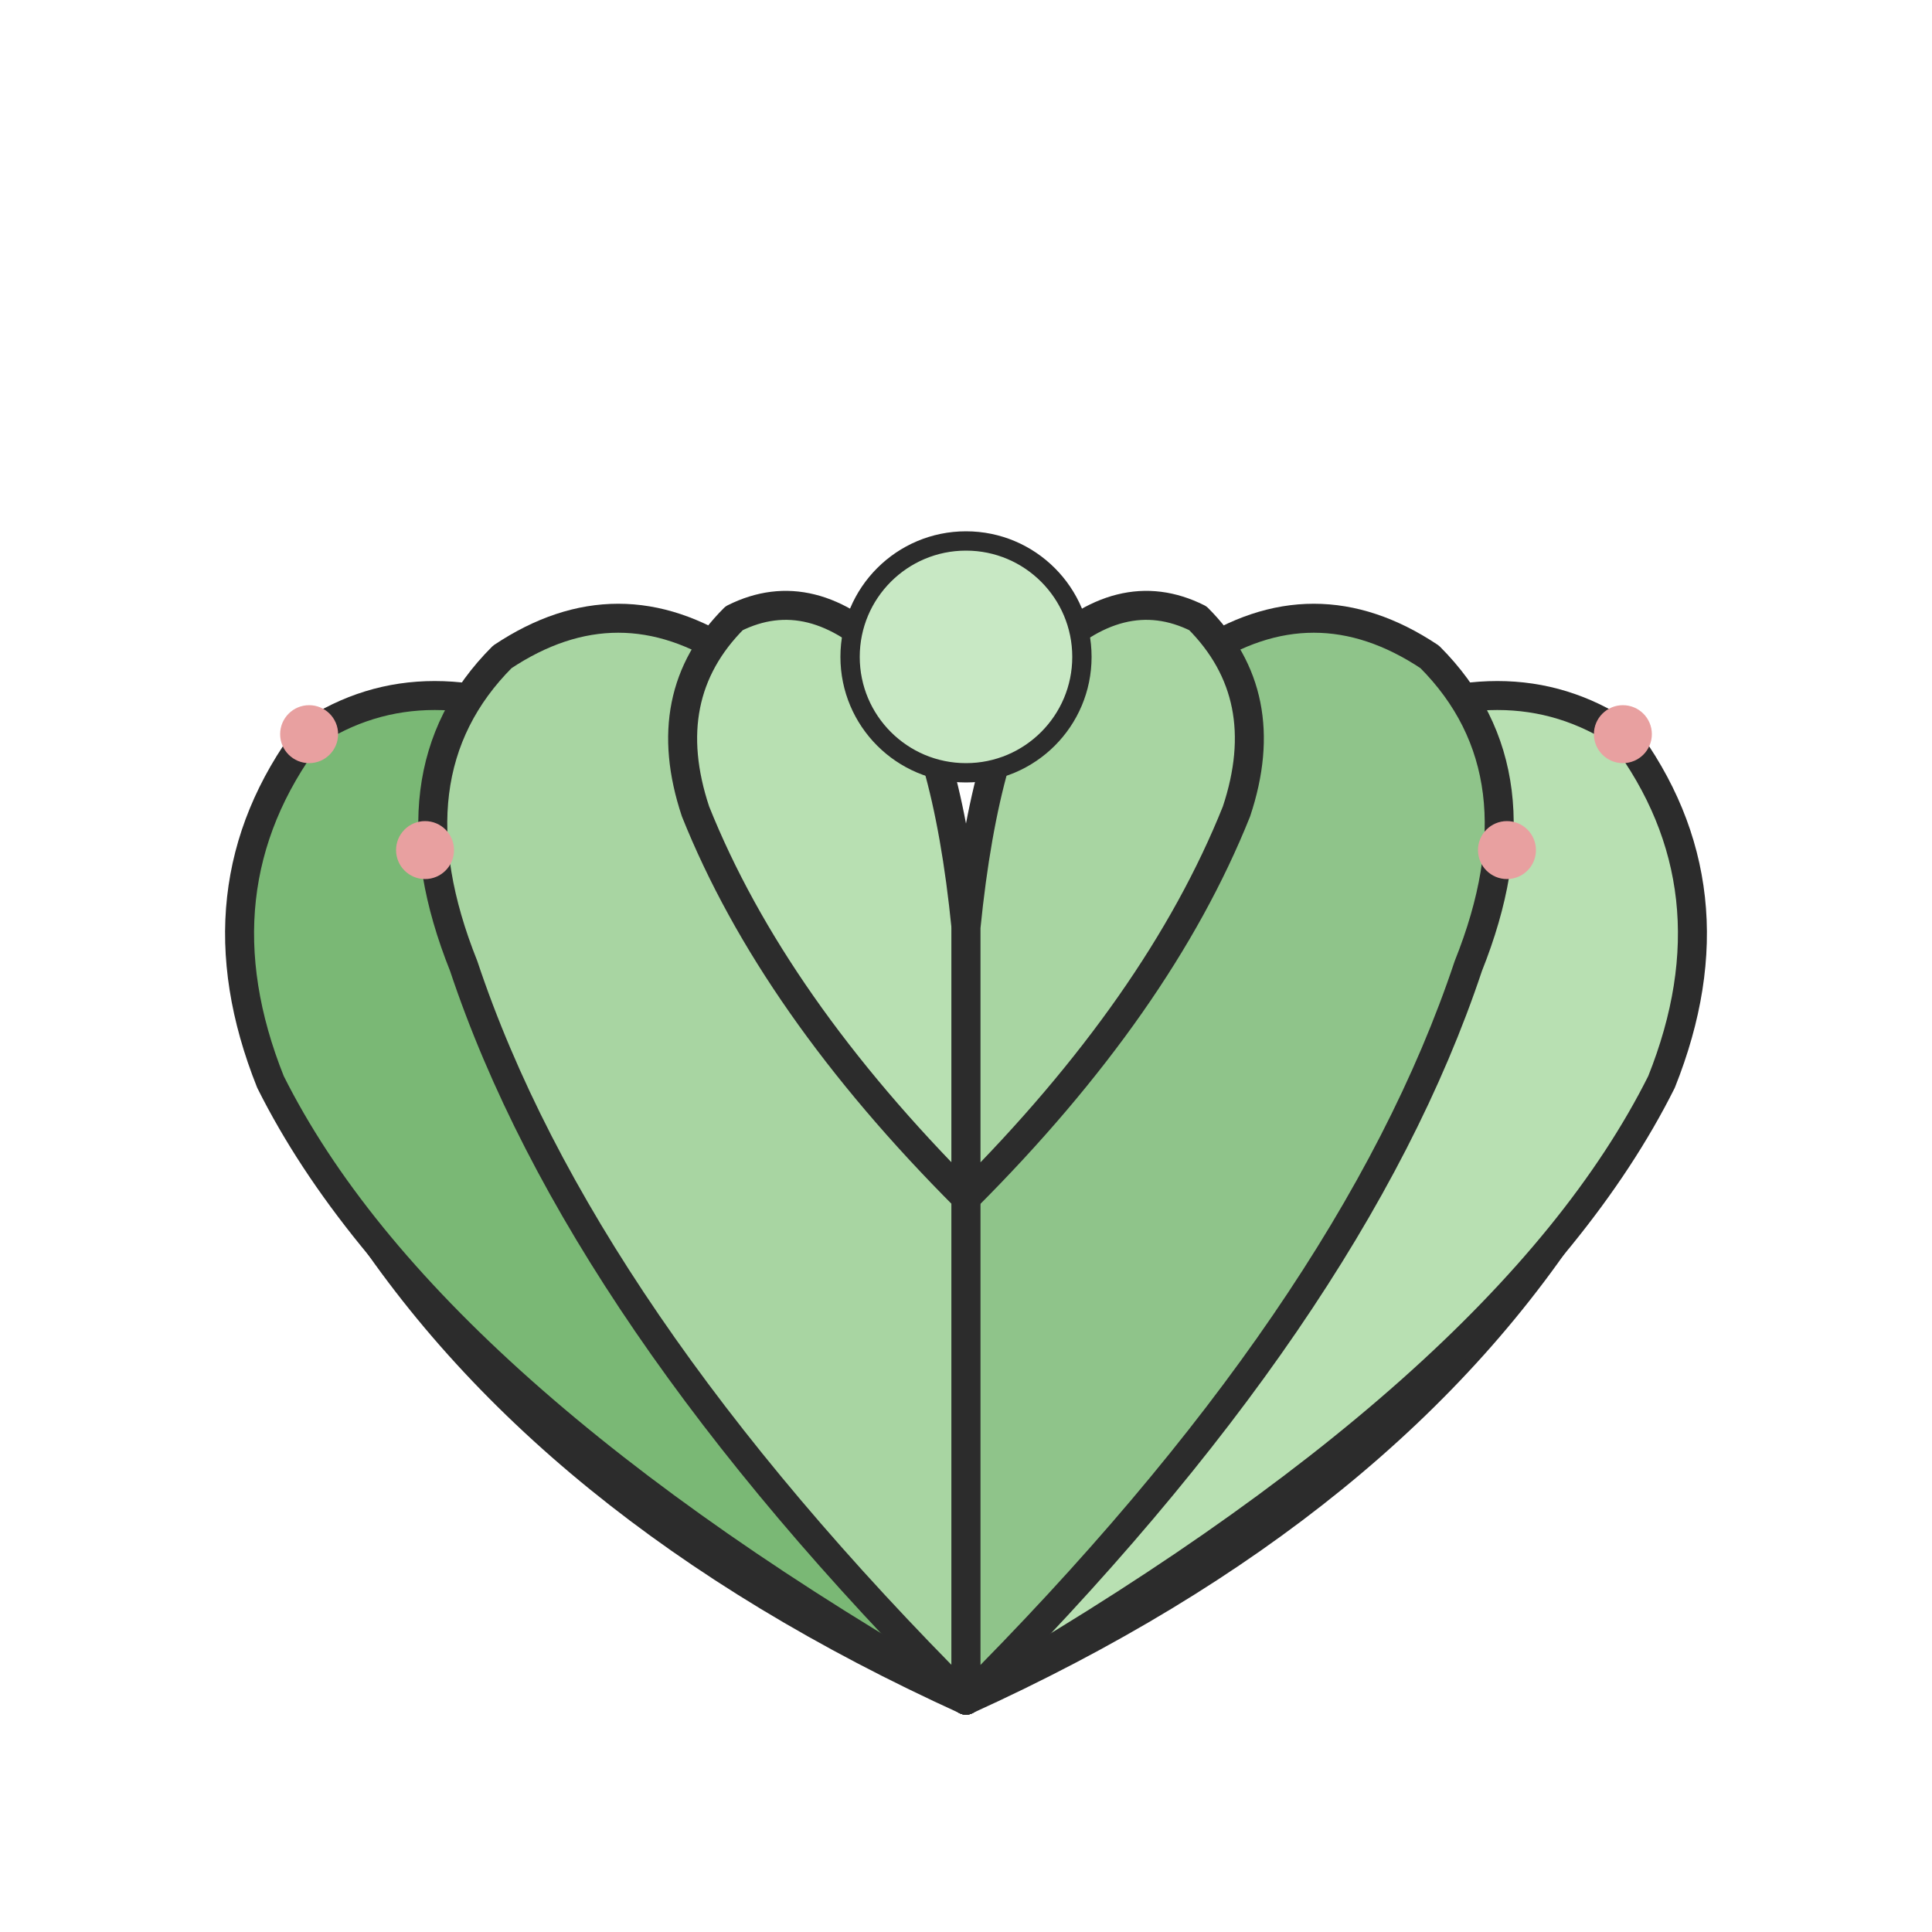
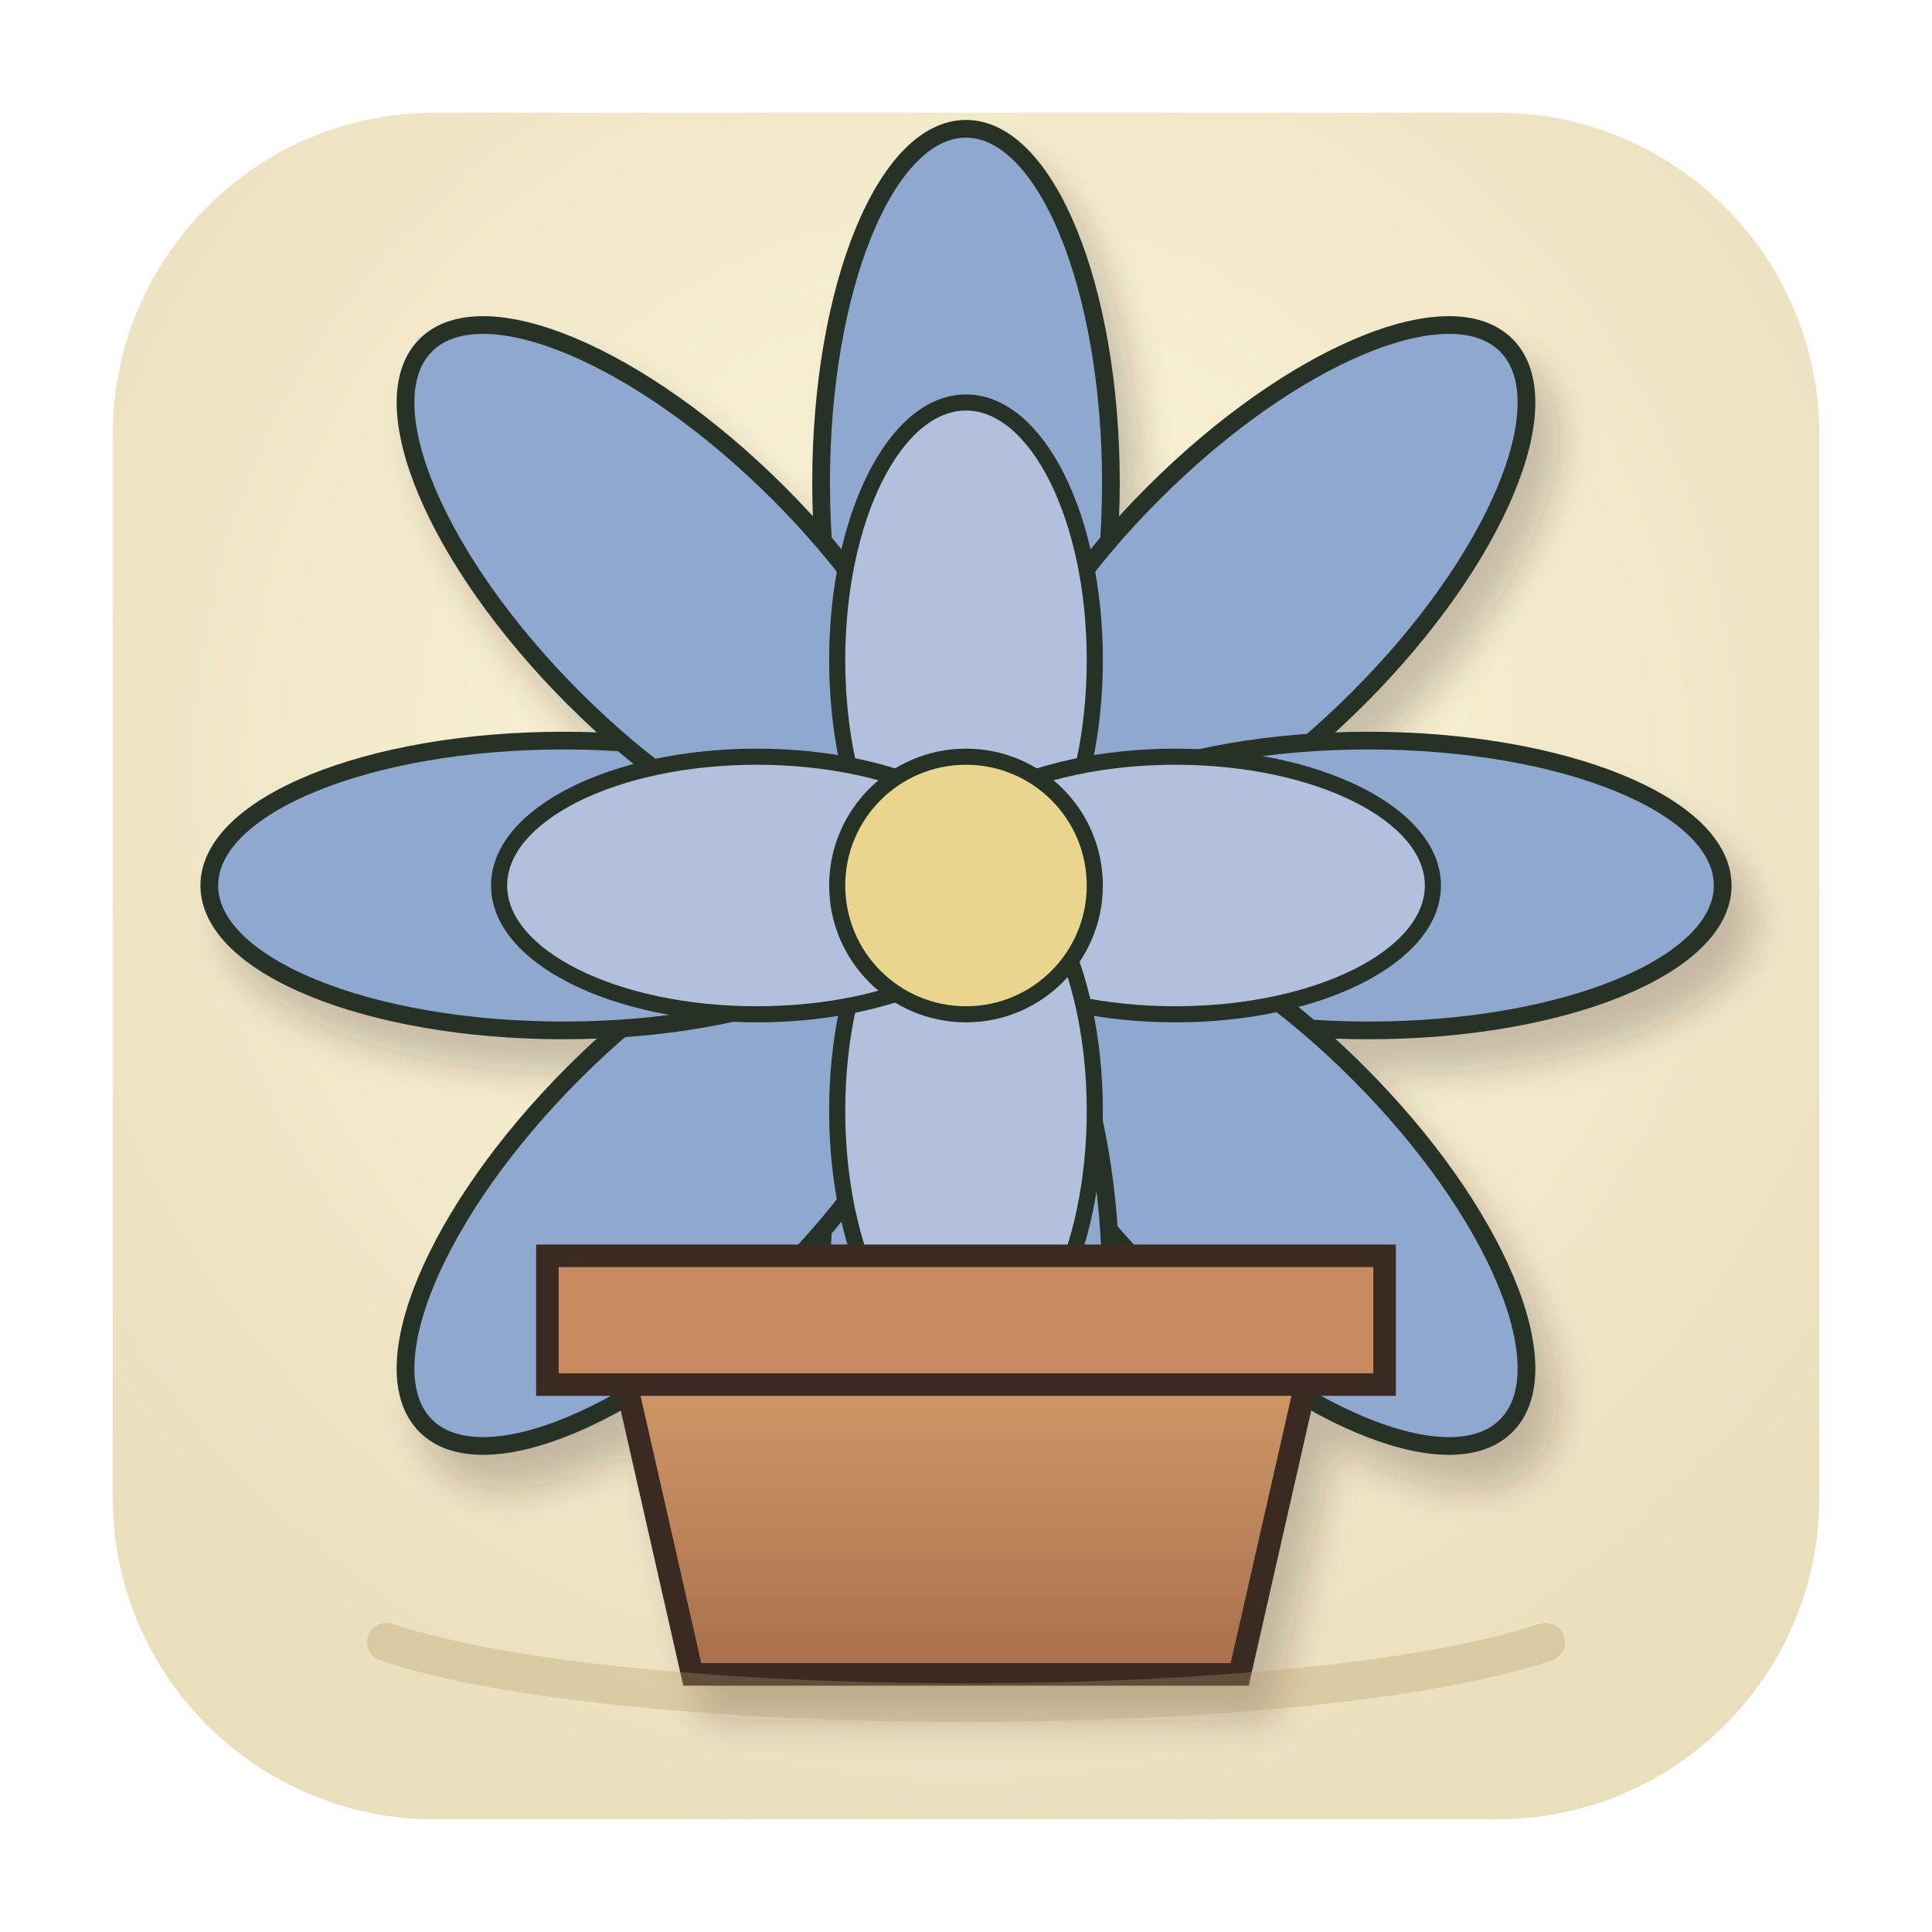
- <svg xmlns="http://www.w3.org/2000/svg" viewBox="0 0 100 100" width="100" height="100">
-   <g fill="none" stroke="#2c2c2c" stroke-width="1.5" stroke-linecap="round" stroke-linejoin="round">
-     <path d="M50,88 Q28,78 18,62 Q14,52 18,44 Q24,38 32,42 Q40,48 46,58 Q49,62 50,68Z" fill="#8fc48a" stroke="#2c2c2c" />
-     <path d="M50,88 Q72,78 82,62 Q86,52 82,44 Q76,38 68,42 Q60,48 54,58 Q51,62 50,68Z" fill="#a8d5a2" stroke="#2c2c2c" />
-     <path d="M50,88 Q22,72 14,56 Q10,46 16,38 Q22,34 30,38 Q38,44 45,56 Q49,62 50,66Z" fill="#7ab875" stroke="#2c2c2c" />
-     <path d="M50,88 Q78,72 86,56 Q90,46 84,38 Q78,34 70,38 Q62,44 55,56 Q51,62 50,66Z" fill="#b8e0b2" stroke="#2c2c2c" />
-     <path d="M50,88 Q30,68 24,50 Q20,40 26,34 Q32,30 38,34 Q44,40 48,52 Q50,58 50,62Z" fill="#a8d5a2" stroke="#2c2c2c" />
-     <path d="M50,88 Q70,68 76,50 Q80,40 74,34 Q68,30 62,34 Q56,40 52,52 Q50,58 50,62Z" fill="#8fc48a" stroke="#2c2c2c" />
-     <path d="M50,62 Q40,52 36,42 Q34,36 38,32 Q42,30 46,34 Q49,38 50,48Z" fill="#b8e0b2" stroke="#2c2c2c" />
-     <path d="M50,62 Q60,52 64,42 Q66,36 62,32 Q58,30 54,34 Q51,38 50,48Z" fill="#a8d5a2" stroke="#2c2c2c" />
-     <circle cx="50" cy="34" r="6" fill="#c8e8c4" stroke="#2c2c2c" stroke-width="1" />
-     <circle cx="22" cy="44" r="1.5" fill="#e8a0a0" stroke="none" />
-     <circle cx="78" cy="44" r="1.5" fill="#e8a0a0" stroke="none" />
-     <circle cx="16" cy="38" r="1.5" fill="#e8a0a0" stroke="none" />
-     <circle cx="84" cy="38" r="1.5" fill="#e8a0a0" stroke="none" />
+ <svg xmlns="http://www.w3.org/2000/svg" viewBox="0 0 120 120" width="120" height="120" role="img" aria-label="石莲花识别插画">
+   <defs>
+     <radialGradient id="paper" cx="50%" cy="38%" r="65%">
+       <stop offset="0" stop-color="#fff8de" />
+       <stop offset="1" stop-color="#eadfbd" />
+     </radialGradient>
+     <linearGradient id="pot" x1="0" x2="0" y1="0" y2="1">
+       <stop offset="0" stop-color="#d7a06d" />
+       <stop offset="1" stop-color="#a7704c" />
+     </linearGradient>
+     <filter id="shadow" x="-20%" y="-20%" width="140%" height="140%">
+       <feDropShadow dx="1.4" dy="2.1" stdDeviation="1.1" flood-color="#3a2a20" flood-opacity=".24" />
+     </filter>
+   </defs>
+   <rect x="7" y="7" width="106" height="106" rx="20" fill="url(#paper)" />
+   <g filter="url(#shadow)">
+     <g transform="translate(60 55)">
+       <g fill="#8fa8cf" stroke="#263126" stroke-width="1.1">
+         <ellipse cx="0" cy="-25" rx="9" ry="22" />
+         <ellipse cx="18" cy="-18" rx="9" ry="22" transform="rotate(45 18 -18)" />
+         <ellipse cx="25" cy="0" rx="9" ry="22" transform="rotate(90 25 0)" />
+         <ellipse cx="18" cy="18" rx="9" ry="22" transform="rotate(135 18 18)" />
+         <ellipse cx="0" cy="25" rx="9" ry="22" />
+         <ellipse cx="-18" cy="18" rx="9" ry="22" transform="rotate(45 -18 18)" />
+         <ellipse cx="-25" cy="0" rx="9" ry="22" transform="rotate(90 -25 0)" />
+         <ellipse cx="-18" cy="-18" rx="9" ry="22" transform="rotate(135 -18 -18)" />
+       </g>
+       <g fill="#b3c0dd" stroke="#263126" stroke-width="1">
+         <ellipse cx="0" cy="-14" rx="8" ry="16" />
+         <ellipse cx="13" cy="0" rx="8" ry="16" transform="rotate(90 13 0)" />
+         <ellipse cx="0" cy="14" rx="8" ry="16" />
+         <ellipse cx="-13" cy="0" rx="8" ry="16" transform="rotate(90 -13 0)" />
+       </g>
+       <circle cx="0" cy="0" r="8" fill="#ead58f" stroke="#263126" stroke-width="1" />
+     </g>
+     <path d="M38 82h44l-5 22H43z" fill="url(#pot)" stroke="#3a2a22" stroke-width="1.4" />
+     <path d="M34 78h52v8H34z" fill="#c78b5e" stroke="#3a2a22" stroke-width="1.4" rx="3" />
  </g>
+   <path d="M24 102c15 5 57 5 72 0" fill="none" stroke="#b69a6c" stroke-width="2.4" opacity=".32" stroke-linecap="round" />
</svg>
